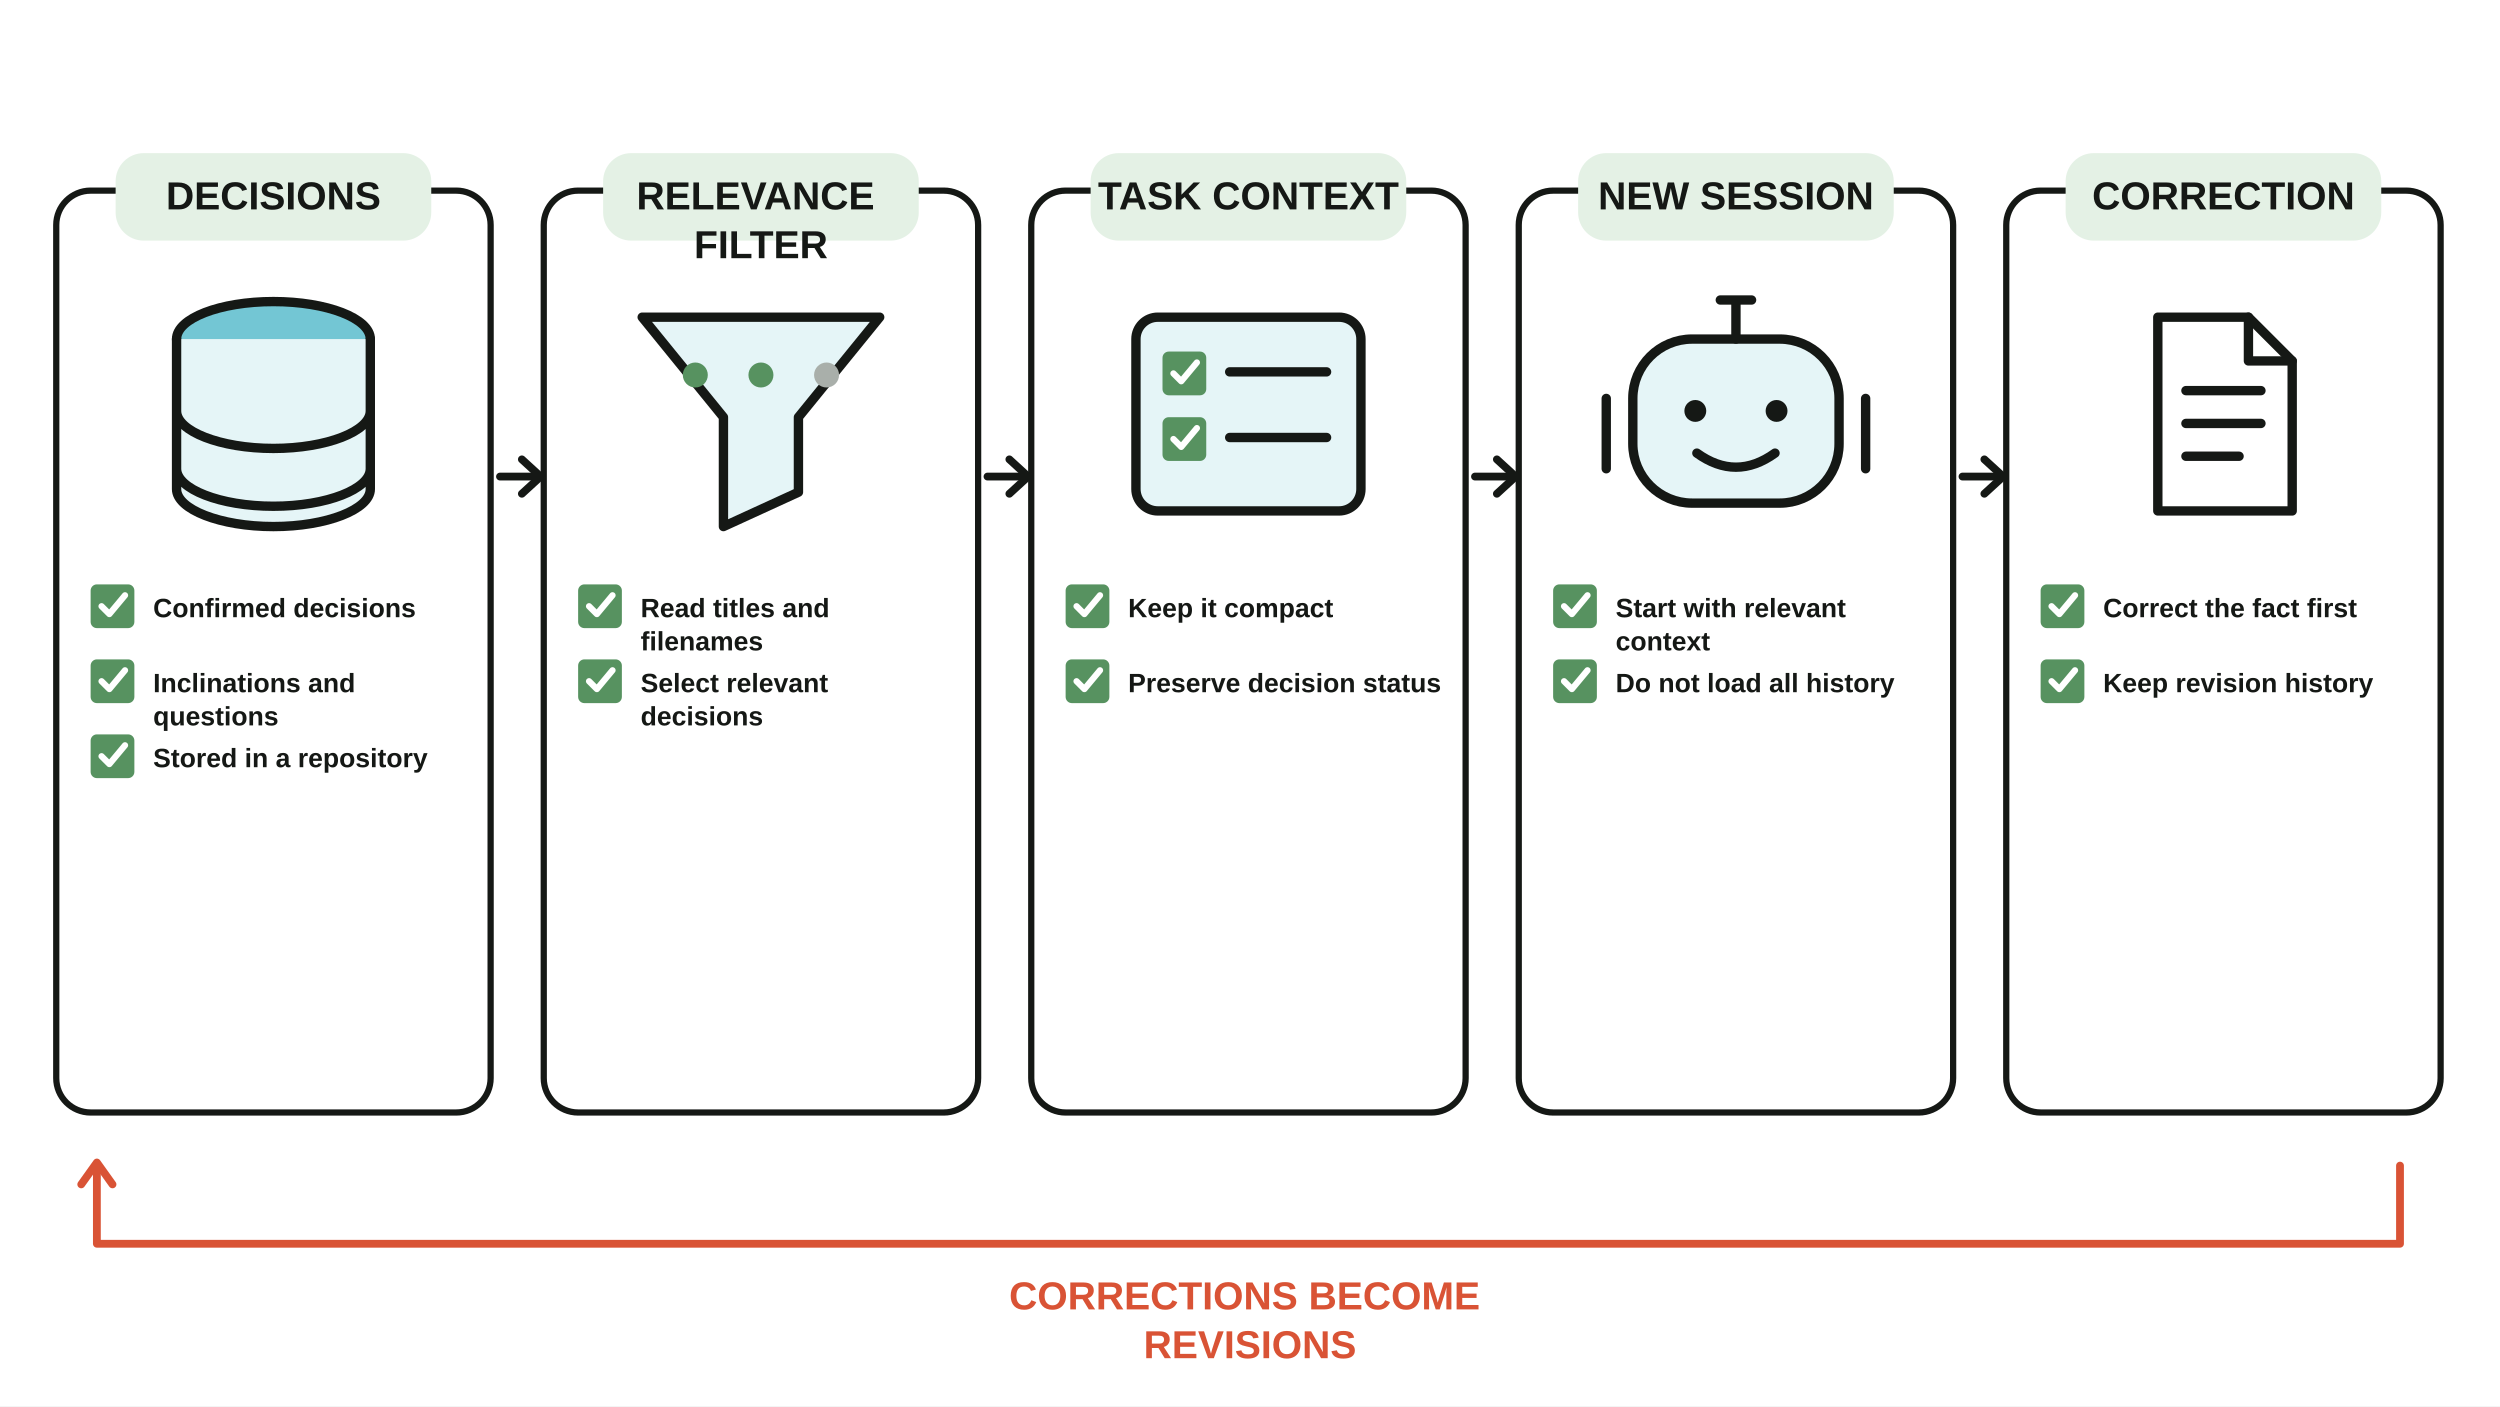
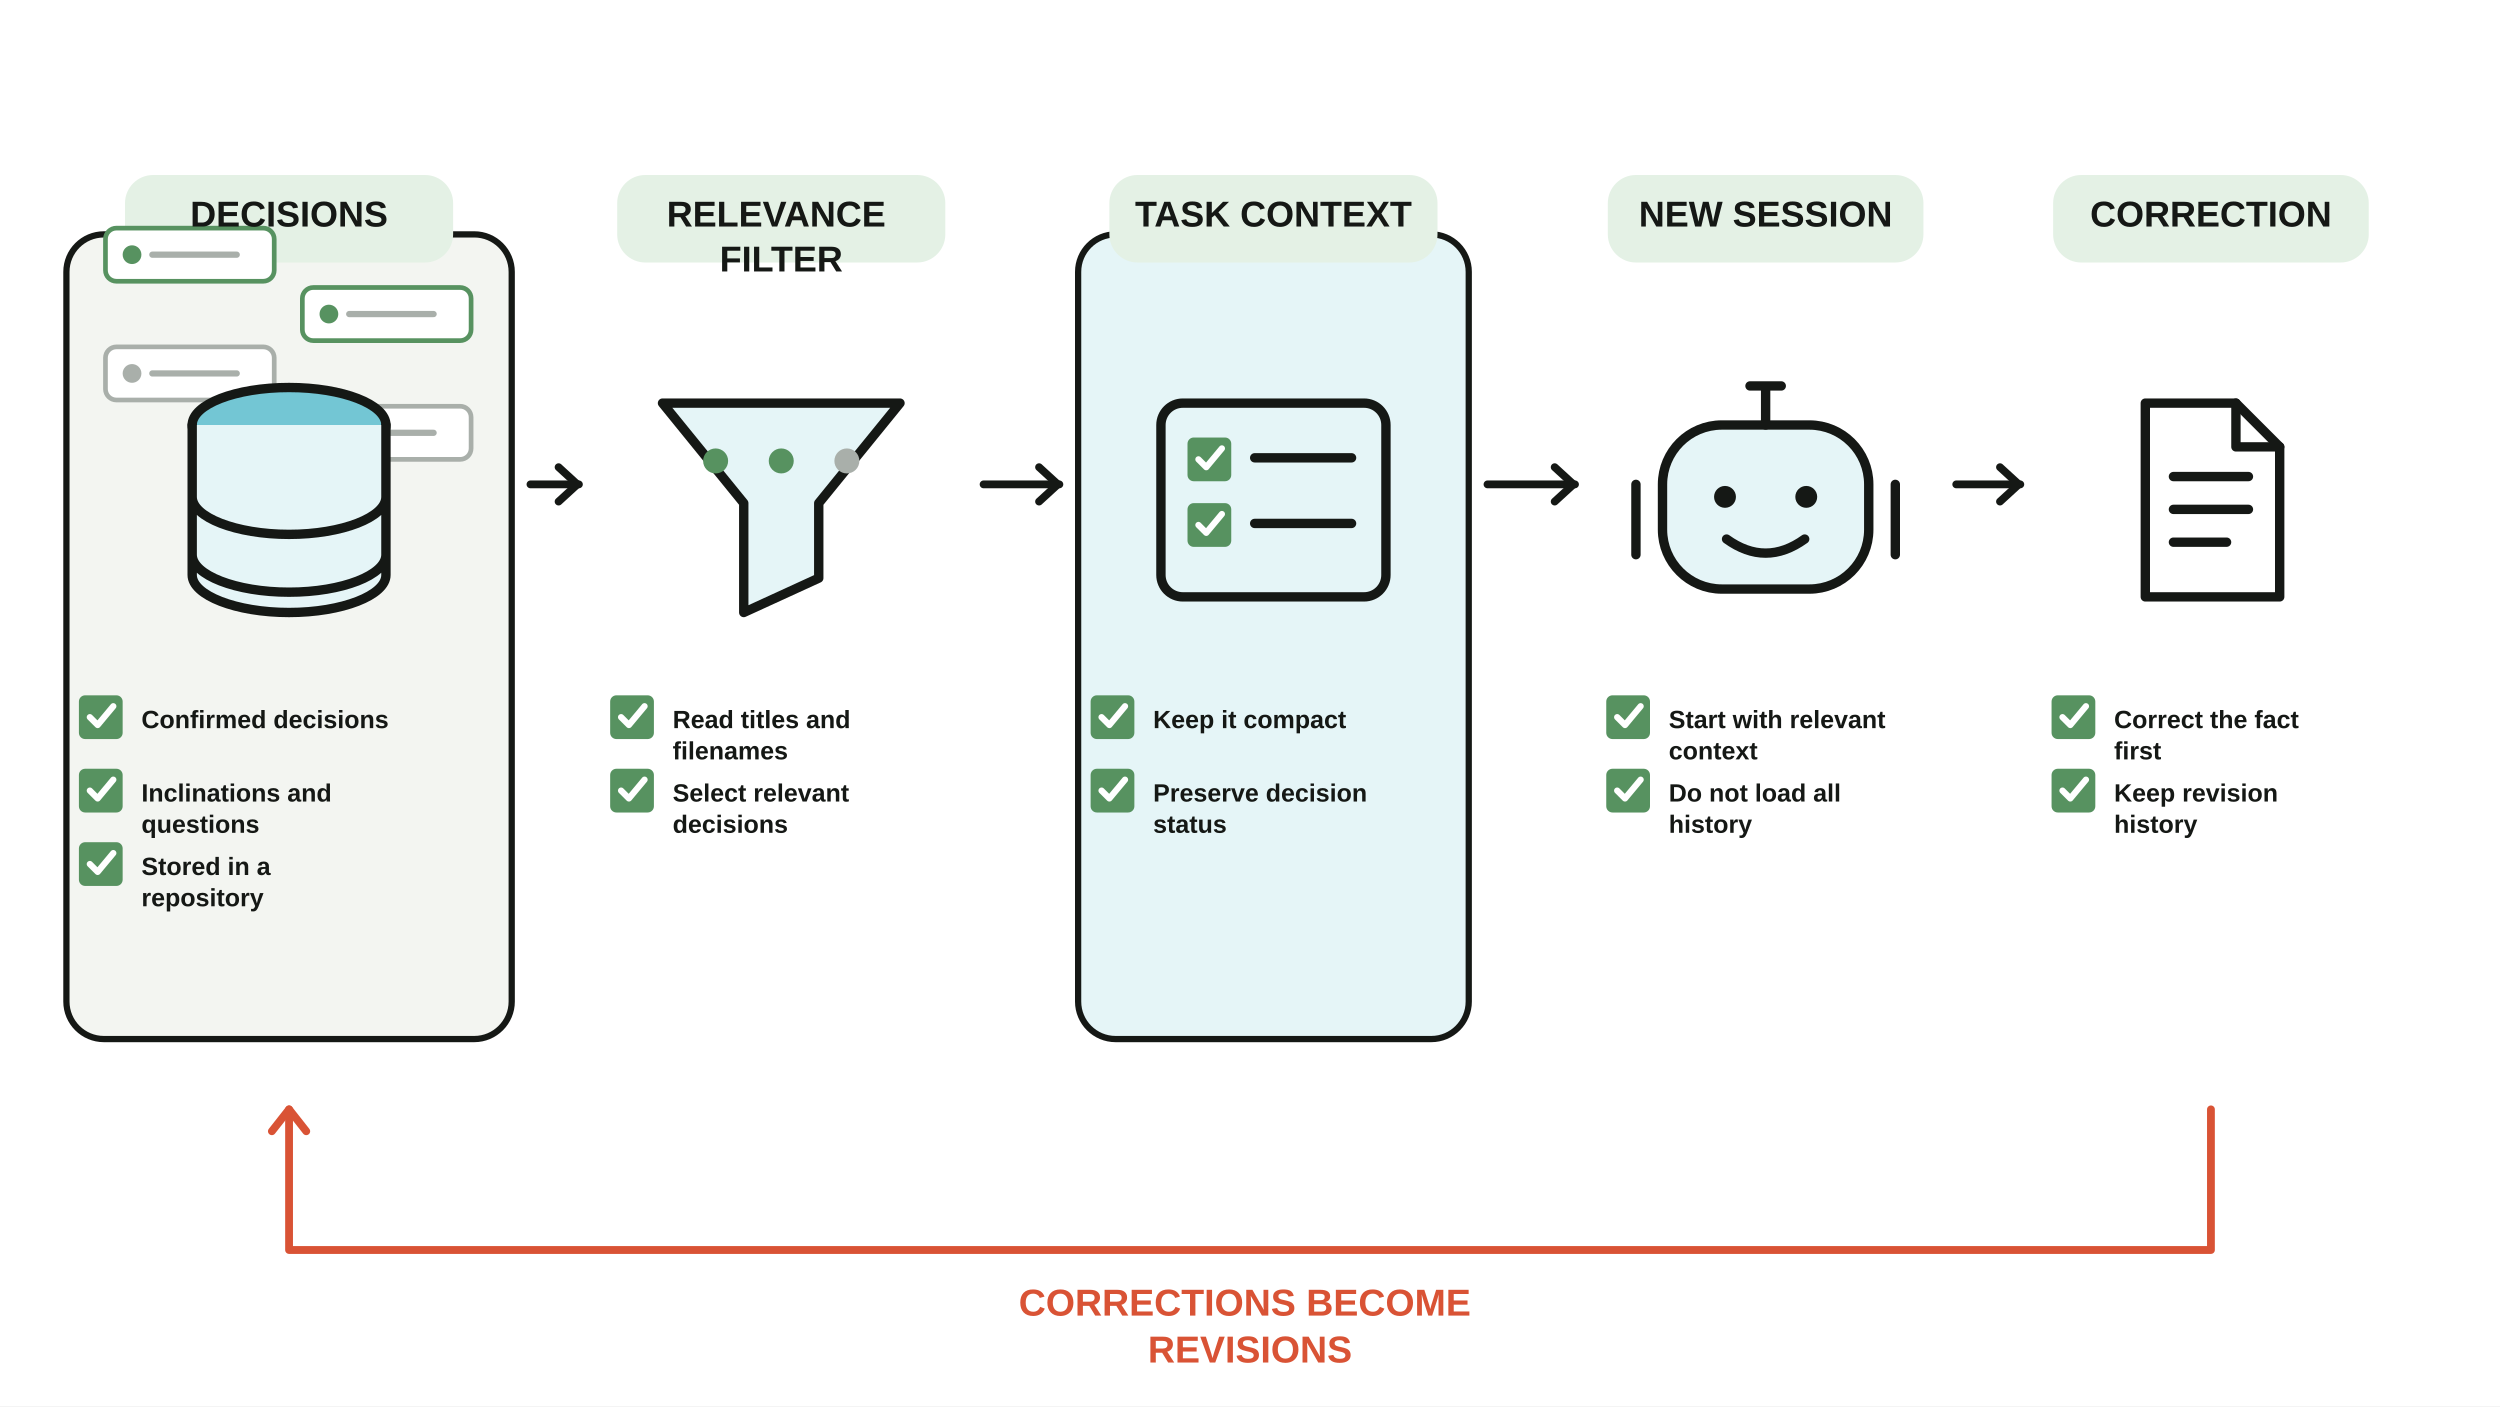
<svg xmlns="http://www.w3.org/2000/svg" viewBox="0 0 1600 900" width="1600" height="900" role="img">
-   <g id="art-layer">
+   <g id="art-layer" data-layout="filter">
    <rect width="1600" height="900" fill="#fff" />
-     <g id="stage-decisions">
-       <rect x="36" y="122" width="278" height="590" rx="22" fill="#ffffff" stroke="#151815" stroke-width="4" />
-       <rect x="74" y="98" width="202" height="56" rx="18" fill="#e4f1e5" />
-       <ellipse cx="175" cy="217" rx="62" ry="24" fill="#73c6d4" stroke="#151815" stroke-width="6" stroke-linecap="round" stroke-linejoin="round" />
-       <path d="M113 217v96c0 13 28 24 62 24s62-11 62-24v-96M113 263c0 13 28 24 62 24s62-11 62-24M113 300c0 13 28 24 62 24s62-11 62-24" fill="#e5f5f7" stroke="#151815" stroke-width="6" stroke-linecap="round" stroke-linejoin="round" />
+     <g id="filter-stage-decisions">
+       <rect x="42.5" y="150" width="285" height="515" rx="24" fill="#f3f5f1" stroke="#151815" stroke-width="4" />
+       <rect x="80" y="112" width="210" height="56" rx="18" fill="#e4f1e5" />
+       <rect x="67.5" y="146" width="108" height="34" rx="7" fill="#fff" stroke="#579260" stroke-width="3" />
+       <circle cx="84.5" cy="163" r="6" fill="#579260" />
+       <path d="M97.5 163h54" stroke="#a9afaa" stroke-width="4" stroke-linecap="round" />
+       <rect x="193.5" y="184" width="108" height="34" rx="7" fill="#fff" stroke="#579260" stroke-width="3" />
+       <circle cx="210.5" cy="201" r="6" fill="#579260" />
+       <path d="M223.5 201h54" stroke="#a9afaa" stroke-width="4" stroke-linecap="round" />
+       <rect x="67.5" y="222" width="108" height="34" rx="7" fill="#fff" stroke="#a9afaa" stroke-width="3" />
+       <circle cx="84.5" cy="239" r="6" fill="#a9afaa" />
+       <path d="M97.5 239h54" stroke="#a9afaa" stroke-width="4" stroke-linecap="round" />
+       <rect x="193.5" y="260" width="108" height="34" rx="7" fill="#fff" stroke="#a9afaa" stroke-width="3" />
+       <circle cx="210.5" cy="277" r="6" fill="#a9afaa" />
+       <path d="M223.5 277h54" stroke="#a9afaa" stroke-width="4" stroke-linecap="round" />
+       <ellipse cx="185" cy="272" rx="62" ry="24" fill="#73c6d4" stroke="#151815" stroke-width="6" stroke-linecap="round" stroke-linejoin="round" />
+       <path d="M123 272v96c0 13 28 24 62 24s62-11 62-24v-96M123 318c0 13 28 24 62 24s62-11 62-24M123 355c0 13 28 24 62 24s62-11 62-24" fill="#e5f5f7" stroke="#151815" stroke-width="6" stroke-linecap="round" stroke-linejoin="round" />
      <g>
-         <rect x="58" y="374" width="28" height="28" rx="4" fill="#579260" />
-         <path d="M65 388l5 5 10-12" fill="none" stroke="#fff" stroke-width="4" stroke-linecap="round" stroke-linejoin="round" />
+         <rect x="50.5" y="445" width="28" height="28" rx="4" fill="#579260" />
+         <path d="M57.5 459l5 5 10-12" fill="none" stroke="#fff" stroke-width="4" stroke-linecap="round" stroke-linejoin="round" />
      </g>
      <g>
-         <rect x="58" y="422" width="28" height="28" rx="4" fill="#579260" />
-         <path d="M65 436l5 5 10-12" fill="none" stroke="#fff" stroke-width="4" stroke-linecap="round" stroke-linejoin="round" />
+         <rect x="50.5" y="492" width="28" height="28" rx="4" fill="#579260" />
+         <path d="M57.5 506l5 5 10-12" fill="none" stroke="#fff" stroke-width="4" stroke-linecap="round" stroke-linejoin="round" />
      </g>
      <g>
-         <rect x="58" y="470" width="28" height="28" rx="4" fill="#579260" />
-         <path d="M65 484l5 5 10-12" fill="none" stroke="#fff" stroke-width="4" stroke-linecap="round" stroke-linejoin="round" />
+         <rect x="50.5" y="539" width="28" height="28" rx="4" fill="#579260" />
+         <path d="M57.5 553l5 5 10-12" fill="none" stroke="#fff" stroke-width="4" stroke-linecap="round" stroke-linejoin="round" />
      </g>
-       <path d="M320 305h22" stroke="#151815" stroke-width="5" stroke-linecap="round" />
-       <path d="M334 294l12 11-12 11" fill="none" stroke="#151815" stroke-width="5" stroke-linecap="round" stroke-linejoin="round" />
    </g>
-     <g id="stage-filter">
-       <rect x="348" y="122" width="278" height="590" rx="22" fill="#ffffff" stroke="#151815" stroke-width="4" />
-       <rect x="386" y="98" width="202" height="56" rx="18" fill="#e4f1e5" />
-       <path d="M411 203H563L511 267V315L463 337V267Z" fill="#e5f5f7" stroke="#151815" stroke-width="6" stroke-linecap="round" stroke-linejoin="round" />
-       <circle cx="445" cy="240" r="8" fill="#579260" />
-       <circle cx="487" cy="240" r="8" fill="#579260" />
-       <circle cx="529" cy="240" r="8" fill="#a9afaa" />
+     <g id="filter-stage-filter">
+       <rect x="395" y="112" width="210" height="56" rx="18" fill="#e4f1e5" />
+       <path d="M424 258H576L524 322V370L476 392V322Z" fill="#e5f5f7" stroke="#151815" stroke-width="6" stroke-linecap="round" stroke-linejoin="round" />
+       <circle cx="458" cy="295" r="8" fill="#579260" />
+       <circle cx="500" cy="295" r="8" fill="#579260" />
+       <circle cx="542" cy="295" r="8" fill="#a9afaa" />
      <g>
-         <rect x="370" y="374" width="28" height="28" rx="4" fill="#579260" />
-         <path d="M377 388l5 5 10-12" fill="none" stroke="#fff" stroke-width="4" stroke-linecap="round" stroke-linejoin="round" />
+         <rect x="390.5" y="445" width="28" height="28" rx="4" fill="#579260" />
+         <path d="M397.5 459l5 5 10-12" fill="none" stroke="#fff" stroke-width="4" stroke-linecap="round" stroke-linejoin="round" />
      </g>
      <g>
-         <rect x="370" y="422" width="28" height="28" rx="4" fill="#579260" />
-         <path d="M377 436l5 5 10-12" fill="none" stroke="#fff" stroke-width="4" stroke-linecap="round" stroke-linejoin="round" />
+         <rect x="390.5" y="492" width="28" height="28" rx="4" fill="#579260" />
+         <path d="M397.5 506l5 5 10-12" fill="none" stroke="#fff" stroke-width="4" stroke-linecap="round" stroke-linejoin="round" />
      </g>
-       <path d="M632 305h22" stroke="#151815" stroke-width="5" stroke-linecap="round" />
-       <path d="M646 294l12 11-12 11" fill="none" stroke="#151815" stroke-width="5" stroke-linecap="round" stroke-linejoin="round" />
    </g>
-     <g id="stage-context">
-       <rect x="660" y="122" width="278" height="590" rx="22" fill="#ffffff" stroke="#151815" stroke-width="4" />
-       <rect x="698" y="98" width="202" height="56" rx="18" fill="#e4f1e5" />
-       <rect x="727" y="203" width="144" height="124" rx="14" fill="#e5f5f7" stroke="#151815" stroke-width="6" stroke-linecap="round" stroke-linejoin="round" />
+     <g id="filter-stage-context">
+       <rect x="690" y="150" width="250" height="515" rx="24" fill="#e5f5f7" stroke="#151815" stroke-width="4" />
+       <rect x="710" y="112" width="210" height="56" rx="18" fill="#e4f1e5" />
+       <rect x="743" y="258" width="144" height="124" rx="14" fill="#e5f5f7" stroke="#151815" stroke-width="6" stroke-linecap="round" stroke-linejoin="round" />
      <g>
-         <rect x="744" y="225" width="28" height="28" rx="4" fill="#579260" />
-         <path d="M751 239l5 5 10-12" fill="none" stroke="#fff" stroke-width="4" stroke-linecap="round" stroke-linejoin="round" />
+         <rect x="760" y="280" width="28" height="28" rx="4" fill="#579260" />
+         <path d="M767 294l5 5 10-12" fill="none" stroke="#fff" stroke-width="4" stroke-linecap="round" stroke-linejoin="round" />
      </g>
      <g>
-         <rect x="744" y="267" width="28" height="28" rx="4" fill="#579260" />
-         <path d="M751 281l5 5 10-12" fill="none" stroke="#fff" stroke-width="4" stroke-linecap="round" stroke-linejoin="round" />
+         <rect x="760" y="322" width="28" height="28" rx="4" fill="#579260" />
+         <path d="M767 336l5 5 10-12" fill="none" stroke="#fff" stroke-width="4" stroke-linecap="round" stroke-linejoin="round" />
      </g>
-       <path d="M787 238h62M787 280h62" fill="none" stroke="#151815" stroke-width="6" stroke-linecap="round" stroke-linejoin="round" />
+       <path d="M803 293h62M803 335h62" fill="none" stroke="#151815" stroke-width="6" stroke-linecap="round" stroke-linejoin="round" />
      <g>
-         <rect x="682" y="374" width="28" height="28" rx="4" fill="#579260" />
-         <path d="M689 388l5 5 10-12" fill="none" stroke="#fff" stroke-width="4" stroke-linecap="round" stroke-linejoin="round" />
+         <rect x="698" y="445" width="28" height="28" rx="4" fill="#579260" />
+         <path d="M705 459l5 5 10-12" fill="none" stroke="#fff" stroke-width="4" stroke-linecap="round" stroke-linejoin="round" />
      </g>
      <g>
-         <rect x="682" y="422" width="28" height="28" rx="4" fill="#579260" />
-         <path d="M689 436l5 5 10-12" fill="none" stroke="#fff" stroke-width="4" stroke-linecap="round" stroke-linejoin="round" />
+         <rect x="698" y="492" width="28" height="28" rx="4" fill="#579260" />
+         <path d="M705 506l5 5 10-12" fill="none" stroke="#fff" stroke-width="4" stroke-linecap="round" stroke-linejoin="round" />
      </g>
-       <path d="M944 305h22" stroke="#151815" stroke-width="5" stroke-linecap="round" />
-       <path d="M958 294l12 11-12 11" fill="none" stroke="#151815" stroke-width="5" stroke-linecap="round" stroke-linejoin="round" />
    </g>
-     <g id="stage-session">
-       <rect x="972" y="122" width="278" height="590" rx="22" fill="#ffffff" stroke="#151815" stroke-width="4" />
-       <rect x="1010" y="98" width="202" height="56" rx="18" fill="#e4f1e5" />
-       <rect x="1045" y="217" width="132" height="105" rx="38" fill="#e5f5f7" stroke="#151815" stroke-width="6" stroke-linecap="round" stroke-linejoin="round" />
-       <path d="M1111 217v-25m-10 0h20" fill="none" stroke="#151815" stroke-width="6" stroke-linecap="round" stroke-linejoin="round" />
-       <circle cx="1085" cy="263" r="7" fill="#151815" />
-       <circle cx="1137" cy="263" r="7" fill="#151815" />
-       <path d="M1086 290q25 18 50 0" fill="none" stroke="#151815" stroke-width="6" stroke-linecap="round" stroke-linejoin="round" />
-       <path d="M1028 255v45M1194 255v45" fill="none" stroke="#151815" stroke-width="6" stroke-linecap="round" stroke-linejoin="round" />
+     <g id="filter-stage-session">
+       <rect x="1029" y="112" width="202" height="56" rx="18" fill="#e4f1e5" />
+       <rect x="1064" y="272" width="132" height="105" rx="38" fill="#e5f5f7" stroke="#151815" stroke-width="6" stroke-linecap="round" stroke-linejoin="round" />
+       <path d="M1130 272v-25m-10 0h20" fill="none" stroke="#151815" stroke-width="6" stroke-linecap="round" stroke-linejoin="round" />
+       <circle cx="1104" cy="318" r="7" fill="#151815" />
+       <circle cx="1156" cy="318" r="7" fill="#151815" />
+       <path d="M1105 345q25 18 50 0" fill="none" stroke="#151815" stroke-width="6" stroke-linecap="round" stroke-linejoin="round" />
+       <path d="M1047 310v45M1213 310v45" fill="none" stroke="#151815" stroke-width="6" stroke-linecap="round" stroke-linejoin="round" />
      <g>
-         <rect x="994" y="374" width="28" height="28" rx="4" fill="#579260" />
-         <path d="M1001 388l5 5 10-12" fill="none" stroke="#fff" stroke-width="4" stroke-linecap="round" stroke-linejoin="round" />
+         <rect x="1028" y="445" width="28" height="28" rx="4" fill="#579260" />
+         <path d="M1035 459l5 5 10-12" fill="none" stroke="#fff" stroke-width="4" stroke-linecap="round" stroke-linejoin="round" />
      </g>
      <g>
-         <rect x="994" y="422" width="28" height="28" rx="4" fill="#579260" />
-         <path d="M1001 436l5 5 10-12" fill="none" stroke="#fff" stroke-width="4" stroke-linecap="round" stroke-linejoin="round" />
+         <rect x="1028" y="492" width="28" height="28" rx="4" fill="#579260" />
+         <path d="M1035 506l5 5 10-12" fill="none" stroke="#fff" stroke-width="4" stroke-linecap="round" stroke-linejoin="round" />
      </g>
-       <path d="M1256 305h22" stroke="#151815" stroke-width="5" stroke-linecap="round" />
-       <path d="M1270 294l12 11-12 11" fill="none" stroke="#151815" stroke-width="5" stroke-linecap="round" stroke-linejoin="round" />
    </g>
-     <g id="stage-correction">
-       <rect x="1284" y="122" width="278" height="590" rx="22" fill="#ffffff" stroke="#151815" stroke-width="4" />
-       <rect x="1322" y="98" width="202" height="56" rx="18" fill="#e4f1e5" />
-       <path d="M1381 203h58l28 28v96h-86z" fill="#fff" stroke="#151815" stroke-width="6" stroke-linecap="round" stroke-linejoin="round" />
-       <path d="M1439 203v28h28M1399 250h48M1399 271h48M1399 292h34" fill="none" stroke="#151815" stroke-width="6" stroke-linecap="round" stroke-linejoin="round" />
+     <g id="filter-stage-correction">
+       <rect x="1314" y="112" width="202" height="56" rx="18" fill="#e4f1e5" />
+       <path d="M1373 258h58l28 28v96h-86z" fill="#fff" stroke="#151815" stroke-width="6" stroke-linecap="round" stroke-linejoin="round" />
+       <path d="M1431 258v28h28M1391 305h48M1391 326h48M1391 347h34" fill="none" stroke="#151815" stroke-width="6" stroke-linecap="round" stroke-linejoin="round" />
      <g>
-         <rect x="1306" y="374" width="28" height="28" rx="4" fill="#579260" />
-         <path d="M1313 388l5 5 10-12" fill="none" stroke="#fff" stroke-width="4" stroke-linecap="round" stroke-linejoin="round" />
+         <rect x="1313" y="445" width="28" height="28" rx="4" fill="#579260" />
+         <path d="M1320 459l5 5 10-12" fill="none" stroke="#fff" stroke-width="4" stroke-linecap="round" stroke-linejoin="round" />
      </g>
      <g>
-         <rect x="1306" y="422" width="28" height="28" rx="4" fill="#579260" />
-         <path d="M1313 436l5 5 10-12" fill="none" stroke="#fff" stroke-width="4" stroke-linecap="round" stroke-linejoin="round" />
+         <rect x="1313" y="492" width="28" height="28" rx="4" fill="#579260" />
+         <path d="M1320 506l5 5 10-12" fill="none" stroke="#fff" stroke-width="4" stroke-linecap="round" stroke-linejoin="round" />
      </g>
    </g>
-     <path d="M1536 746v50H62v-50" fill="none" stroke="#d95335" stroke-width="5" stroke-linecap="round" stroke-linejoin="round" />
-     <path d="M52 758l10-14 10 14" fill="none" stroke="#d95335" stroke-width="5" stroke-linecap="round" stroke-linejoin="round" />
+     <path d="M339.5 310H370.5" stroke="#151815" stroke-width="5" stroke-linecap="round" />
+     <path d="M357.5 299l12 11-12 11" fill="none" stroke="#151815" stroke-width="5" stroke-linecap="round" stroke-linejoin="round" />
+     <path d="M629.5 310H678" stroke="#151815" stroke-width="5" stroke-linecap="round" />
+     <path d="M665 299l12 11-12 11" fill="none" stroke="#151815" stroke-width="5" stroke-linecap="round" stroke-linejoin="round" />
+     <path d="M952 310H1008" stroke="#151815" stroke-width="5" stroke-linecap="round" />
+     <path d="M995 299l12 11-12 11" fill="none" stroke="#151815" stroke-width="5" stroke-linecap="round" stroke-linejoin="round" />
+     <path d="M1252 310H1293" stroke="#151815" stroke-width="5" stroke-linecap="round" />
+     <path d="M1280 299l12 11-12 11" fill="none" stroke="#151815" stroke-width="5" stroke-linecap="round" stroke-linejoin="round" />
+     <path d="M1415 710v90H185v-90" fill="none" stroke="#d95335" stroke-width="5" stroke-linecap="round" stroke-linejoin="round" />
+     <path d="M174 724l11-14 11 14" fill="none" stroke="#d95335" stroke-width="5" stroke-linecap="round" stroke-linejoin="round" />
  </g>
-   <g id="text-layer" data-language="en">
-     <g id="stage-decisions-text">
-       <text x="175" y="134" fill="#151815" font-family="Arial, PingFang SC, Microsoft YaHei, sans-serif" font-size="25" font-weight="760" text-anchor="middle">
-         <tspan x="175" dy="0">DECISIONS</tspan>
+   <g id="text-layer" data-language="en" data-layout="filter">
+     <g id="filter-stage-decisions-text">
+       <text x="185" y="145" fill="#151815" font-family="Arial, PingFang SC, Microsoft YaHei, sans-serif" font-size="23" font-weight="760" text-anchor="middle">
+         <tspan x="185" dy="0">DECISIONS</tspan>
      </text>
-       <text x="98" y="395" fill="#151815" font-family="Arial, PingFang SC, Microsoft YaHei, sans-serif" font-size="17" font-weight="560" text-anchor="start">
-         <tspan x="98" dy="0">Confirmed decisions</tspan>
+       <text x="90.5" y="466" fill="#151815" font-family="Arial, PingFang SC, Microsoft YaHei, sans-serif" font-size="16" font-weight="560" text-anchor="start">
+         <tspan x="90.5" dy="0">Confirmed decisions</tspan>
      </text>
-       <text x="98" y="443" fill="#151815" font-family="Arial, PingFang SC, Microsoft YaHei, sans-serif" font-size="17" font-weight="560" text-anchor="start">
-         <tspan x="98" dy="0">Inclinations and</tspan>
-         <tspan x="98" dy="21.25">questions</tspan>
+       <text x="90.5" y="513" fill="#151815" font-family="Arial, PingFang SC, Microsoft YaHei, sans-serif" font-size="16" font-weight="560" text-anchor="start">
+         <tspan x="90.5" dy="0">Inclinations and</tspan>
+         <tspan x="90.5" dy="20">questions</tspan>
      </text>
-       <text x="98" y="491" fill="#151815" font-family="Arial, PingFang SC, Microsoft YaHei, sans-serif" font-size="17" font-weight="560" text-anchor="start">
-         <tspan x="98" dy="0">Stored in a repository</tspan>
+       <text x="90.5" y="560" fill="#151815" font-family="Arial, PingFang SC, Microsoft YaHei, sans-serif" font-size="16" font-weight="560" text-anchor="start">
+         <tspan x="90.5" dy="0">Stored in a</tspan>
+         <tspan x="90.5" dy="20">repository</tspan>
      </text>
    </g>
-     <g id="stage-filter-text">
-       <text x="487" y="134" fill="#151815" font-family="Arial, PingFang SC, Microsoft YaHei, sans-serif" font-size="25" font-weight="760" text-anchor="middle">
-         <tspan x="487" dy="0">RELEVANCE</tspan>
-         <tspan x="487" dy="31.25">FILTER</tspan>
+     <g id="filter-stage-filter-text">
+       <text x="500" y="145" fill="#151815" font-family="Arial, PingFang SC, Microsoft YaHei, sans-serif" font-size="23" font-weight="760" text-anchor="middle">
+         <tspan x="500" dy="0">RELEVANCE</tspan>
+         <tspan x="500" dy="28.75">FILTER</tspan>
      </text>
-       <text x="410" y="395" fill="#151815" font-family="Arial, PingFang SC, Microsoft YaHei, sans-serif" font-size="17" font-weight="560" text-anchor="start">
-         <tspan x="410" dy="0">Read titles and</tspan>
-         <tspan x="410" dy="21.25">filenames</tspan>
+       <text x="430.5" y="466" fill="#151815" font-family="Arial, PingFang SC, Microsoft YaHei, sans-serif" font-size="16" font-weight="560" text-anchor="start">
+         <tspan x="430.5" dy="0">Read titles and</tspan>
+         <tspan x="430.5" dy="20">filenames</tspan>
      </text>
-       <text x="410" y="443" fill="#151815" font-family="Arial, PingFang SC, Microsoft YaHei, sans-serif" font-size="17" font-weight="560" text-anchor="start">
-         <tspan x="410" dy="0">Select relevant</tspan>
-         <tspan x="410" dy="21.25">decisions</tspan>
+       <text x="430.5" y="513" fill="#151815" font-family="Arial, PingFang SC, Microsoft YaHei, sans-serif" font-size="16" font-weight="560" text-anchor="start">
+         <tspan x="430.5" dy="0">Select relevant</tspan>
+         <tspan x="430.5" dy="20">decisions</tspan>
      </text>
    </g>
-     <g id="stage-context-text">
-       <text x="799" y="134" fill="#151815" font-family="Arial, PingFang SC, Microsoft YaHei, sans-serif" font-size="25" font-weight="760" text-anchor="middle">
-         <tspan x="799" dy="0">TASK CONTEXT</tspan>
+     <g id="filter-stage-context-text">
+       <text x="815" y="145" fill="#151815" font-family="Arial, PingFang SC, Microsoft YaHei, sans-serif" font-size="23" font-weight="760" text-anchor="middle">
+         <tspan x="815" dy="0">TASK CONTEXT</tspan>
      </text>
-       <text x="722" y="395" fill="#151815" font-family="Arial, PingFang SC, Microsoft YaHei, sans-serif" font-size="17" font-weight="560" text-anchor="start">
-         <tspan x="722" dy="0">Keep it compact</tspan>
+       <text x="738" y="466" fill="#151815" font-family="Arial, PingFang SC, Microsoft YaHei, sans-serif" font-size="16" font-weight="560" text-anchor="start">
+         <tspan x="738" dy="0">Keep it compact</tspan>
      </text>
-       <text x="722" y="443" fill="#151815" font-family="Arial, PingFang SC, Microsoft YaHei, sans-serif" font-size="17" font-weight="560" text-anchor="start">
-         <tspan x="722" dy="0">Preserve decision status</tspan>
+       <text x="738" y="513" fill="#151815" font-family="Arial, PingFang SC, Microsoft YaHei, sans-serif" font-size="16" font-weight="560" text-anchor="start">
+         <tspan x="738" dy="0">Preserve decision</tspan>
+         <tspan x="738" dy="20">status</tspan>
      </text>
    </g>
-     <g id="stage-session-text">
-       <text x="1111" y="134" fill="#151815" font-family="Arial, PingFang SC, Microsoft YaHei, sans-serif" font-size="25" font-weight="760" text-anchor="middle">
-         <tspan x="1111" dy="0">NEW SESSION</tspan>
+     <g id="filter-stage-session-text">
+       <text x="1130" y="145" fill="#151815" font-family="Arial, PingFang SC, Microsoft YaHei, sans-serif" font-size="23" font-weight="760" text-anchor="middle">
+         <tspan x="1130" dy="0">NEW SESSION</tspan>
      </text>
-       <text x="1034" y="395" fill="#151815" font-family="Arial, PingFang SC, Microsoft YaHei, sans-serif" font-size="17" font-weight="560" text-anchor="start">
-         <tspan x="1034" dy="0">Start with relevant</tspan>
-         <tspan x="1034" dy="21.25">context</tspan>
+       <text x="1068" y="466" fill="#151815" font-family="Arial, PingFang SC, Microsoft YaHei, sans-serif" font-size="16" font-weight="560" text-anchor="start">
+         <tspan x="1068" dy="0">Start with relevant</tspan>
+         <tspan x="1068" dy="20">context</tspan>
      </text>
-       <text x="1034" y="443" fill="#151815" font-family="Arial, PingFang SC, Microsoft YaHei, sans-serif" font-size="17" font-weight="560" text-anchor="start">
-         <tspan x="1034" dy="0">Do not load all history</tspan>
+       <text x="1068" y="513" fill="#151815" font-family="Arial, PingFang SC, Microsoft YaHei, sans-serif" font-size="16" font-weight="560" text-anchor="start">
+         <tspan x="1068" dy="0">Do not load all</tspan>
+         <tspan x="1068" dy="20">history</tspan>
      </text>
    </g>
-     <g id="stage-correction-text">
-       <text x="1423" y="134" fill="#151815" font-family="Arial, PingFang SC, Microsoft YaHei, sans-serif" font-size="25" font-weight="760" text-anchor="middle">
-         <tspan x="1423" dy="0">CORRECTION</tspan>
+     <g id="filter-stage-correction-text">
+       <text x="1415" y="145" fill="#151815" font-family="Arial, PingFang SC, Microsoft YaHei, sans-serif" font-size="23" font-weight="760" text-anchor="middle">
+         <tspan x="1415" dy="0">CORRECTION</tspan>
      </text>
-       <text x="1346" y="395" fill="#151815" font-family="Arial, PingFang SC, Microsoft YaHei, sans-serif" font-size="17" font-weight="560" text-anchor="start">
-         <tspan x="1346" dy="0">Correct the fact first</tspan>
+       <text x="1353" y="466" fill="#151815" font-family="Arial, PingFang SC, Microsoft YaHei, sans-serif" font-size="16" font-weight="560" text-anchor="start">
+         <tspan x="1353" dy="0">Correct the fact</tspan>
+         <tspan x="1353" dy="20">first</tspan>
      </text>
-       <text x="1346" y="443" fill="#151815" font-family="Arial, PingFang SC, Microsoft YaHei, sans-serif" font-size="17" font-weight="560" text-anchor="start">
-         <tspan x="1346" dy="0">Keep revision history</tspan>
+       <text x="1353" y="513" fill="#151815" font-family="Arial, PingFang SC, Microsoft YaHei, sans-serif" font-size="16" font-weight="560" text-anchor="start">
+         <tspan x="1353" dy="0">Keep revision</tspan>
+         <tspan x="1353" dy="20">history</tspan>
      </text>
    </g>
-     <text x="800" y="838" fill="#d95335" font-family="Arial, PingFang SC, Microsoft YaHei, sans-serif" font-size="25" font-weight="760" text-anchor="middle">
+     <text x="800" y="842" fill="#d95335" font-family="Arial, PingFang SC, Microsoft YaHei, sans-serif" font-size="24" font-weight="760" text-anchor="middle">
      <tspan x="800" dy="0">CORRECTIONS BECOME</tspan>
-       <tspan x="800" dy="31.25">REVISIONS</tspan>
+       <tspan x="800" dy="30">REVISIONS</tspan>
    </text>
  </g>
</svg>
